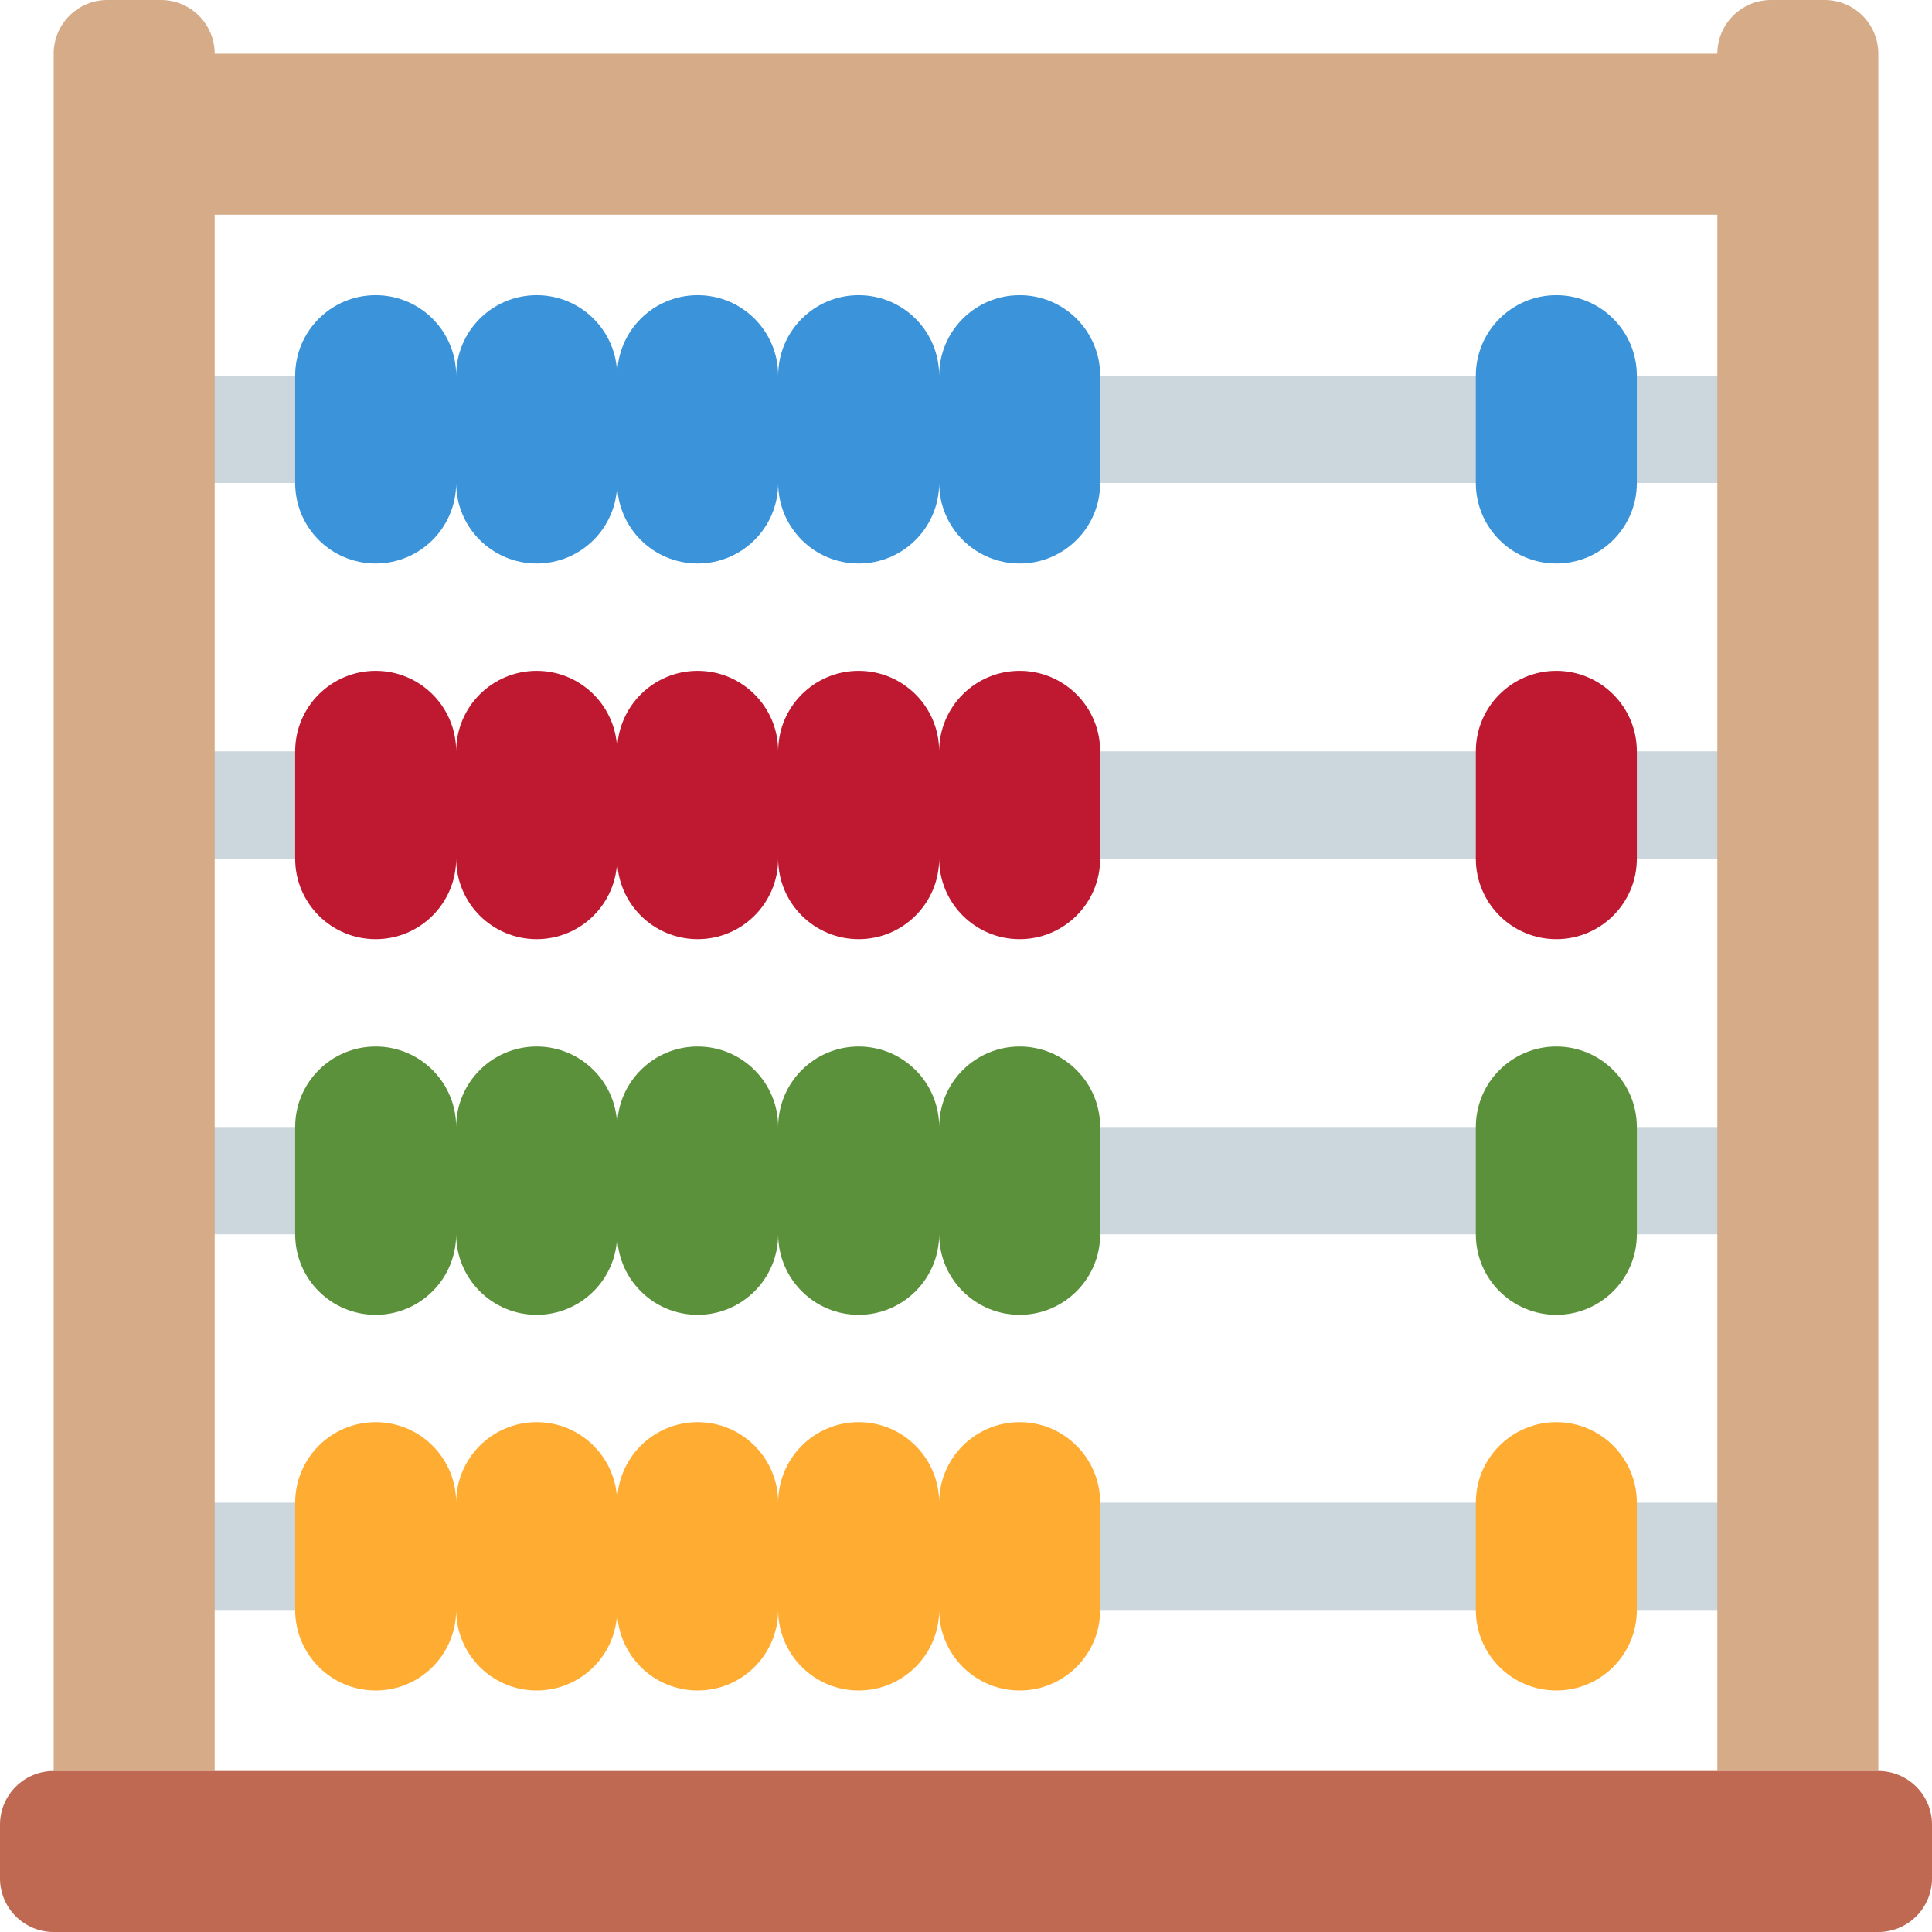
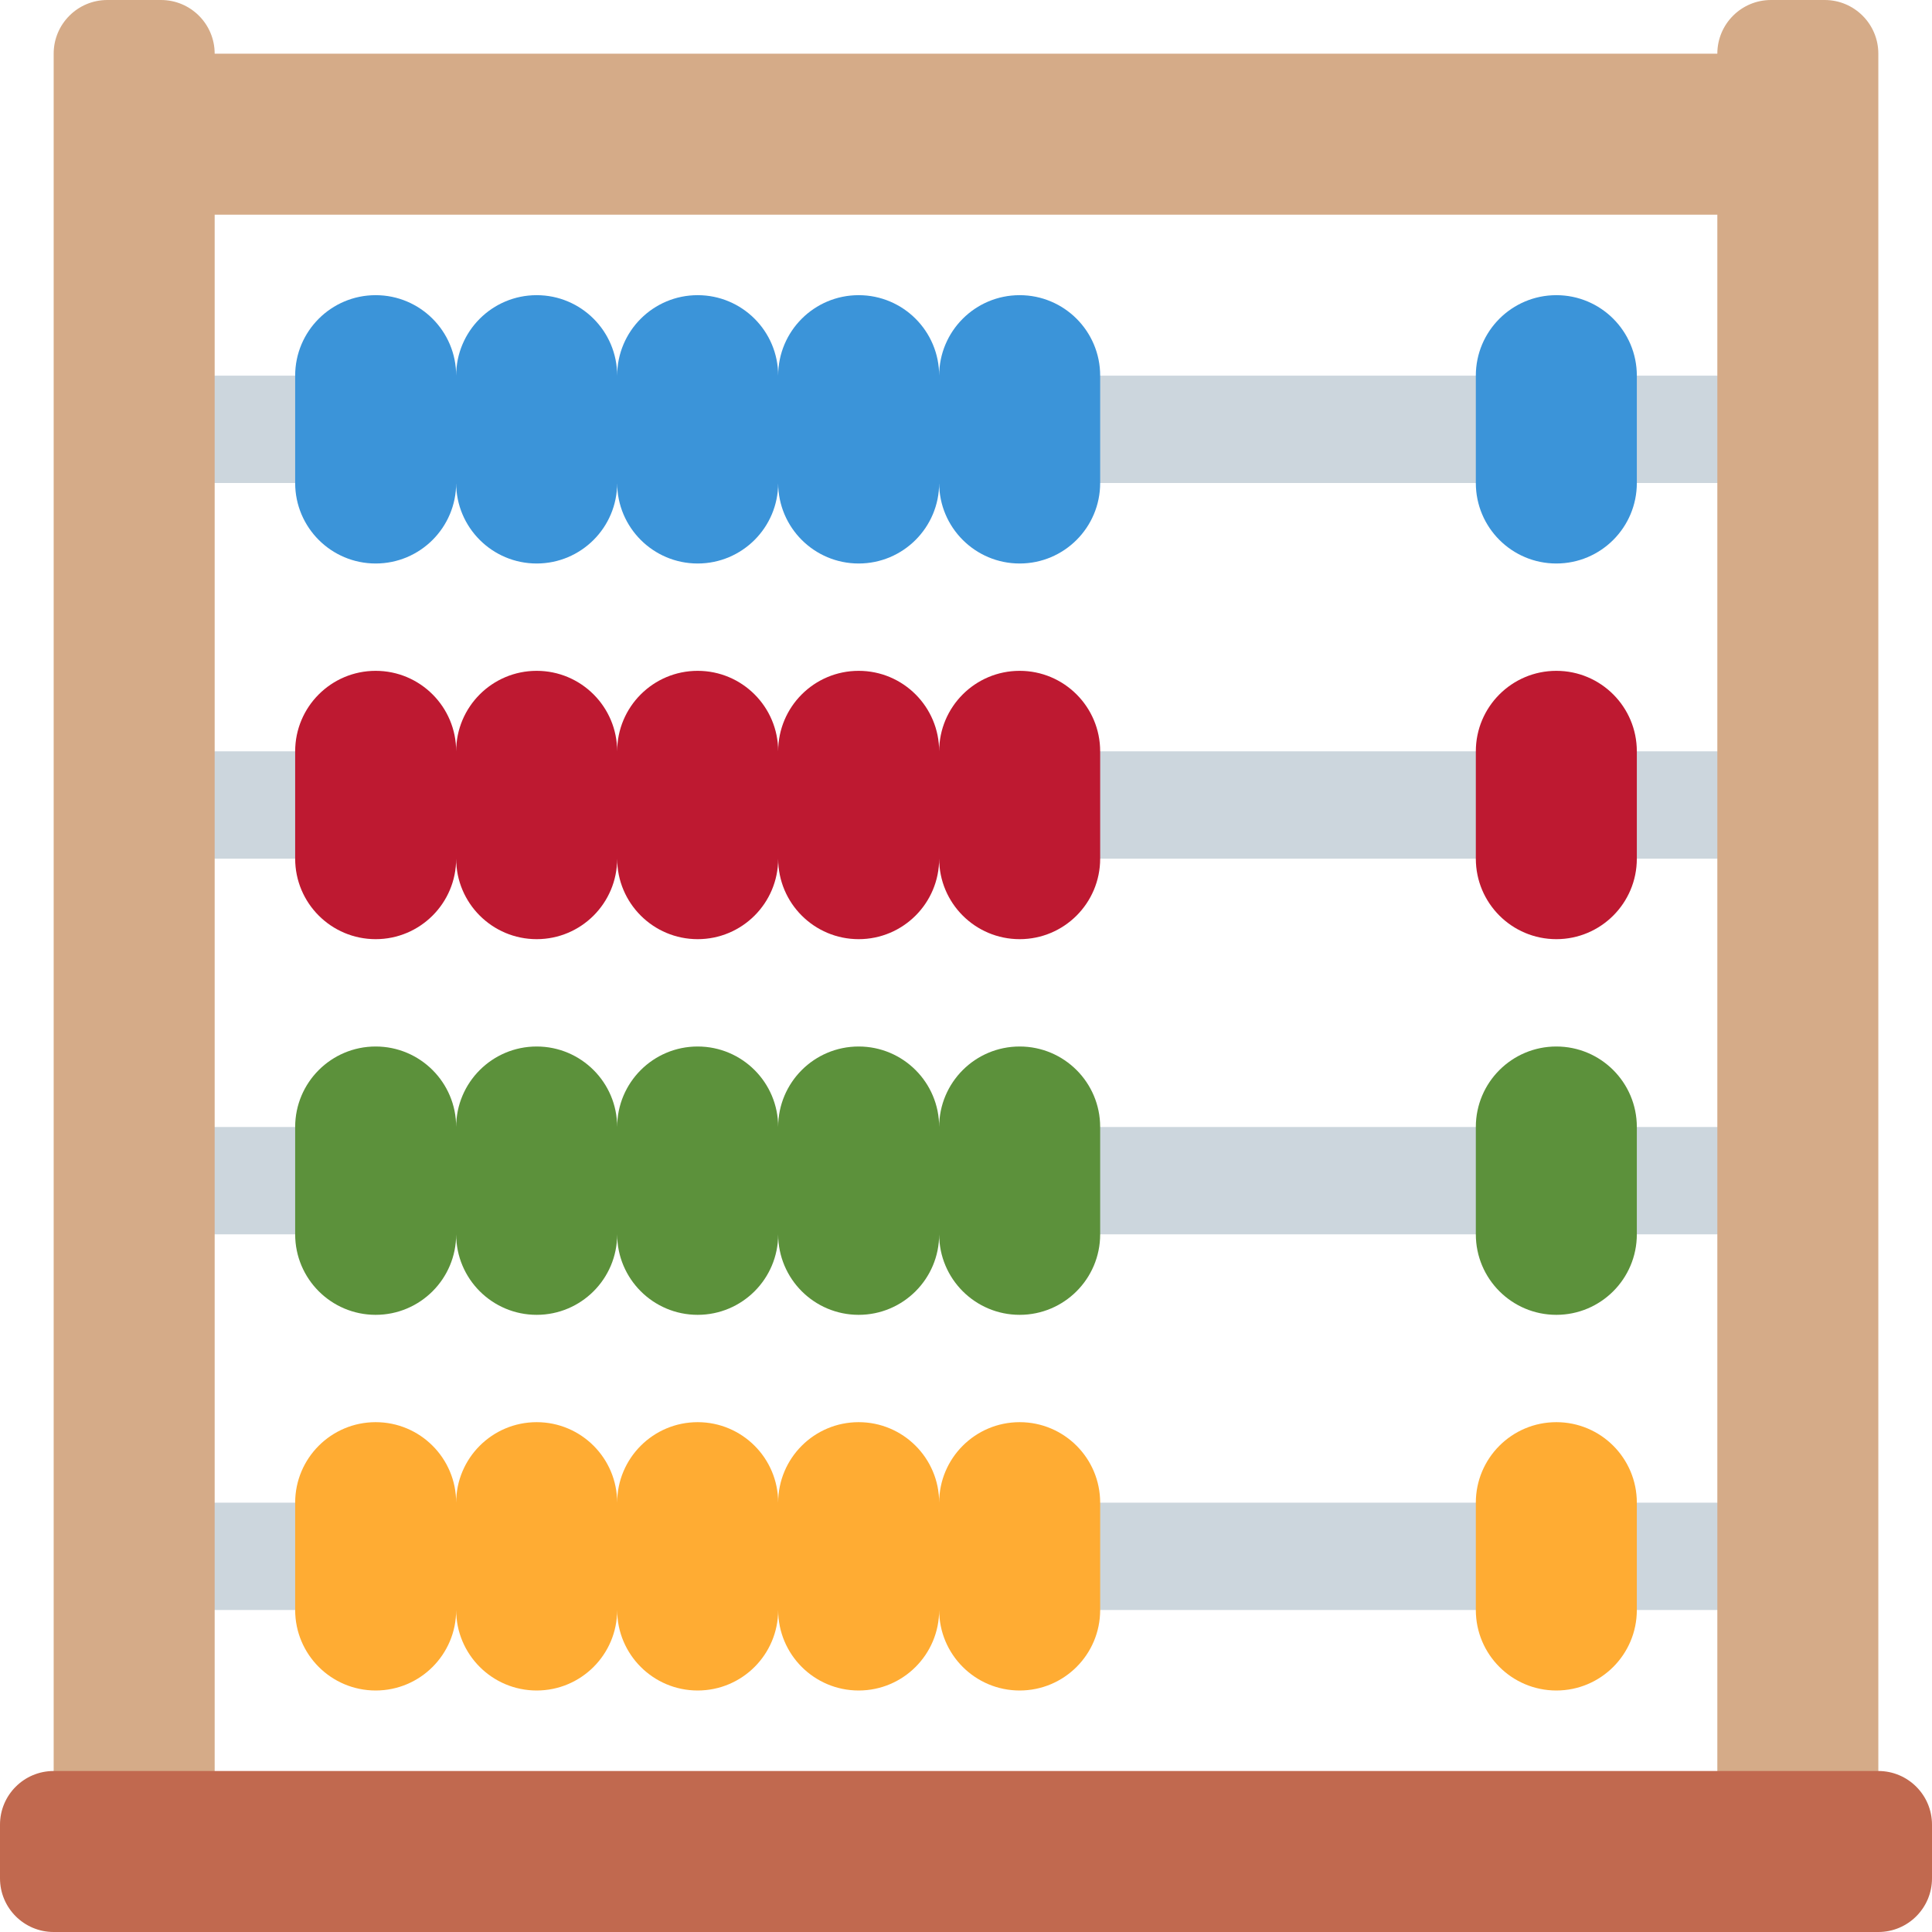
<svg xmlns="http://www.w3.org/2000/svg" viewBox="0 0 36 36">
-   <path fill="#CCD6DD" d="M3 16v-2h30v2zm0 7v-2h30v2zm0 7v-2h30v2zM3 9V7h30v2z" />
-   <path fill="#D5AB88" d="M35 33V1c0-.552-.448-1-1-1h-1c-.552 0-1 .448-1 1H4c0-.552-.448-1-1-1H2c-.552 0-1 .448-1 1v32h34zM4 4h28v29H4V4z" />
-   <path fill="#3B94D9" d="M19 5.5c-.829 0-1.5.671-1.5 1.5 0-.829-.671-1.5-1.5-1.5s-1.5.671-1.5 1.5c0-.829-.671-1.5-1.5-1.5s-1.5.671-1.5 1.5c0-.829-.671-1.5-1.5-1.5S8.5 6.171 8.5 7c0-.829-.671-1.5-1.5-1.5S5.5 6.171 5.5 7v2c0 .829.671 1.5 1.5 1.5S8.5 9.829 8.5 9c0 .829.671 1.5 1.5 1.5s1.5-.671 1.5-1.5c0 .829.671 1.5 1.5 1.5s1.5-.671 1.5-1.5c0 .829.671 1.5 1.5 1.5s1.5-.671 1.5-1.5c0 .829.671 1.5 1.5 1.5.828 0 1.5-.671 1.5-1.5V7c0-.829-.672-1.5-1.5-1.5z" />
-   <path fill="#BE1931" d="M19 12.5c-.829 0-1.5.671-1.5 1.5 0-.829-.671-1.5-1.5-1.5s-1.5.671-1.5 1.5c0-.829-.671-1.5-1.5-1.5s-1.5.671-1.5 1.5c0-.829-.671-1.5-1.5-1.5s-1.5.671-1.5 1.5c0-.829-.671-1.5-1.5-1.5s-1.5.671-1.5 1.5v2c0 .829.671 1.5 1.5 1.5s1.5-.671 1.5-1.5c0 .829.671 1.5 1.5 1.5s1.5-.671 1.5-1.5c0 .829.671 1.5 1.5 1.5s1.5-.671 1.5-1.5c0 .829.671 1.5 1.5 1.5s1.5-.671 1.5-1.5c0 .829.671 1.5 1.5 1.5.828 0 1.5-.671 1.5-1.5v-2c0-.829-.672-1.5-1.5-1.5z" />
-   <path fill="#5C913B" d="M19 19.5c-.829 0-1.5.672-1.5 1.5 0-.828-.671-1.5-1.5-1.5s-1.5.672-1.5 1.5c0-.828-.671-1.5-1.5-1.5s-1.5.672-1.5 1.5c0-.828-.671-1.5-1.5-1.5s-1.5.672-1.5 1.5c0-.828-.671-1.5-1.5-1.5s-1.5.672-1.5 1.5v2c0 .828.671 1.5 1.5 1.5s1.5-.672 1.5-1.5c0 .828.671 1.5 1.5 1.5s1.5-.672 1.5-1.5c0 .828.671 1.5 1.5 1.5s1.5-.672 1.5-1.5c0 .828.671 1.5 1.5 1.5s1.5-.672 1.5-1.5c0 .828.671 1.5 1.5 1.5.828 0 1.5-.672 1.5-1.5v-2c0-.828-.672-1.5-1.5-1.5z" />
-   <path fill="#FFAC33" d="M19 26.5c-.829 0-1.5.672-1.5 1.5 0-.828-.671-1.5-1.5-1.5s-1.5.672-1.5 1.5c0-.828-.671-1.5-1.5-1.5s-1.5.672-1.5 1.5c0-.828-.671-1.5-1.5-1.5s-1.5.672-1.5 1.5c0-.828-.671-1.5-1.5-1.5s-1.5.672-1.5 1.5v2c0 .828.671 1.5 1.5 1.5s1.5-.672 1.5-1.5c0 .828.671 1.5 1.5 1.5s1.5-.672 1.5-1.5c0 .828.671 1.5 1.5 1.5s1.5-.672 1.5-1.5c0 .828.671 1.5 1.5 1.5s1.5-.672 1.5-1.5c0 .828.671 1.5 1.5 1.5.828 0 1.5-.672 1.5-1.5v-2c0-.828-.672-1.5-1.5-1.5z" />
-   <path fill="#3B94D9" d="M29 10.5c-.828 0-1.5-.671-1.5-1.5V7c0-.829.672-1.5 1.5-1.5s1.5.671 1.5 1.5v2c0 .829-.672 1.5-1.5 1.5z" />
-   <path fill="#BE1931" d="M29 17.5c-.828 0-1.5-.671-1.5-1.5v-2c0-.829.672-1.5 1.5-1.5s1.5.671 1.5 1.5v2c0 .829-.672 1.5-1.5 1.5z" />
-   <path fill="#5C913B" d="M29 24.5c-.828 0-1.5-.672-1.5-1.5v-2c0-.828.672-1.5 1.5-1.5s1.5.672 1.5 1.5v2c0 .828-.672 1.5-1.5 1.5z" />
-   <path fill="#FFAC33" d="M29 31.5c-.828 0-1.5-.672-1.5-1.5v-2c0-.828.672-1.5 1.5-1.5s1.5.672 1.5 1.5v2c0 .828-.672 1.5-1.5 1.5z" />
-   <path fill="#BF6952" d="M35 33H1c-.552 0-1 .448-1 1v1c0 .552.448 1 1 1h34c.552 0 1-.448 1-1v-1c0-.552-.448-1-1-1z" />
+   <path fill="#CCD6DD" d="M 3,9 v-2 h30 v2 h-30 Z" />
+   <path fill="#CCD6DD" d="M 3,16 v-2 h30 v2 h-30 Z" />
+   <path fill="#CCD6DD" d="M 3,23 v-2 h30 v2 h-30 Z" />
+   <path fill="#CCD6DD" d="M 3,30 v-2 h30 v2 h-30 Z" />
+   <path fill="#D5AB88" d="M 1,34 v-33 a 1,1 0 01 1,-1 h1 a 1,1 0 01 1,1 h28 a 1,1 0 01 1,-1 h1 a 1,1 0 01 1,1 v33 h-3 v-30 h-28 v30 h-3 Z" />
+   <path fill="#c1694f" d="M 35,33 a 1,1 0 01 1,1 v1 a 1,1 0 01 -1,1 h-34 a 1,1 0 01 -1,-1 v-1 a 1,1 0 01 1,-1 h34 Z" />
+   <path fill="#3B94D9" d="M 19,5.5 a 1.5,1.5 0 01 1.5,1.5 v2 a 1.5,1.5 0 01 -1.5,1.5 a 1.5,1.5 0 01 -1.5,-1.5 a 1.5,1.5 0 01 -1.5,1.5 a 1.5,1.5 0 01 -1.5,-1.5 a 1.5,1.5 0 01 -1.5,1.5 a 1.5,1.5 0 01 -1.5,-1.5 a 1.5,1.5 0 01 -1.5,1.5 a 1.5,1.5 0 01 -1.5,-1.5 a 1.5,1.5 0 01 -1.5,1.5 a 1.5,1.5 0 01 -1.5,-1.5 v-2 a 1.5,1.5 0 01 1.5,-1.5 a 1.5,1.5 0 01 1.5,1.5 a 1.5,1.5 0 01 1.5,-1.5 a 1.5,1.5 0 01 1.5,1.5 a 1.5,1.5 0 01 1.5,-1.5 a 1.5,1.5 0 01 1.5,1.5 a 1.5,1.5 0 01 1.5,-1.5 a 1.5,1.5 0 01 1.5,1.5 a 1.5,1.5 0 01 1.5,-1.5 Z" />
+   <path fill="#3B94D9" d="M 29,10.5 a 1.5,1.5 0 01 -1.5,-1.5 v-2 a 1.5,1.5 0 01 1.5,-1.5 a 1.5,1.5 0 01 1.5,1.5 v2 a 1.5,1.5 0 01 -1.5,1.5 Z" />
+   <path fill="#BE1931" d="M 19,12.5 a 1.5,1.5 0 01 1.5,1.5 v2 a 1.5,1.5 0 01 -1.5,1.5 a 1.5,1.5 0 01 -1.5,-1.5 a 1.5,1.5 0 01 -1.5,1.5 a 1.5,1.5 0 01 -1.5,-1.5 a 1.5,1.5 0 01 -1.5,1.5 a 1.5,1.5 0 01 -1.5,-1.5 a 1.5,1.5 0 01 -1.5,1.5 a 1.5,1.5 0 01 -1.5,-1.5 a 1.5,1.5 0 01 -1.5,1.5 a 1.5,1.5 0 01 -1.5,-1.5 v-2 a 1.5,1.5 0 01 1.5,-1.5 a 1.5,1.5 0 01 1.5,1.5 a 1.5,1.5 0 01 1.5,-1.5 a 1.5,1.5 0 01 1.5,1.5 a 1.5,1.5 0 01 1.5,-1.5 a 1.5,1.5 0 01 1.5,1.5 a 1.5,1.5 0 01 1.5,-1.5 a 1.5,1.5 0 01 1.5,1.5 a 1.5,1.5 0 01 1.5,-1.5 Z" />
+   <path fill="#BE1931" d="M 29,17.5 a 1.5,1.5 0 01 -1.5,-1.5 v-2 a 1.5,1.5 0 01 1.5,-1.5 a 1.5,1.5 0 01 1.5,1.5 v2 a 1.5,1.5 0 01 -1.5,1.5 Z" />
+   <path fill="#5C913B" d="M 19,19.5 a 1.5,1.5 0 01 1.5,1.5 v2 a 1.5,1.5 0 01 -1.5,1.5 a 1.5,1.5 0 01 -1.5,-1.5 a 1.5,1.5 0 01 -1.5,1.5 a 1.5,1.5 0 01 -1.5,-1.5 a 1.5,1.5 0 01 -1.5,1.5 a 1.5,1.5 0 01 -1.5,-1.5 a 1.5,1.5 0 01 -1.5,1.5 a 1.5,1.5 0 01 -1.5,-1.5 a 1.5,1.5 0 01 -1.5,1.5 a 1.5,1.5 0 01 -1.5,-1.5 v-2 a 1.5,1.5 0 01 1.5,-1.5 a 1.5,1.5 0 01 1.5,1.5 a 1.5,1.5 0 01 1.5,-1.5 a 1.5,1.5 0 01 1.5,1.5 a 1.5,1.5 0 01 1.5,-1.5 a 1.5,1.5 0 01 1.5,1.5 a 1.5,1.5 0 01 1.5,-1.5 a 1.5,1.5 0 01 1.5,1.5 a 1.5,1.5 0 01 1.5,-1.5 Z" />
+   <path fill="#5C913B" d="M 29,24.5 a 1.5,1.5 0 01 -1.5,-1.5 v-2 a 1.5,1.5 0 01 1.5,-1.5 a 1.5,1.5 0 01 1.5,1.5 v2 a 1.5,1.5 0 01 -1.5,1.5 Z" />
+   <path fill="#FFAC33" d="M 19,26.5 a 1.5,1.5 0 01 1.5,1.5 v2 a 1.5,1.5 0 01 -1.5,1.5 a 1.5,1.5 0 01 -1.5,-1.5 a 1.5,1.5 0 01 -1.5,1.5 a 1.5,1.5 0 01 -1.5,-1.5 a 1.5,1.5 0 01 -1.5,1.5 a 1.5,1.5 0 01 -1.5,-1.5 a 1.5,1.5 0 01 -1.5,1.5 a 1.5,1.5 0 01 -1.5,-1.5 a 1.5,1.5 0 01 -1.5,1.5 a 1.5,1.5 0 01 -1.5,-1.5 v-2 a 1.5,1.5 0 01 1.5,-1.5 a 1.5,1.5 0 01 1.5,1.5 a 1.5,1.5 0 01 1.5,-1.5 a 1.5,1.5 0 01 1.5,1.5 a 1.5,1.5 0 01 1.5,-1.5 a 1.5,1.5 0 01 1.5,1.5 a 1.5,1.5 0 01 1.5,-1.5 a 1.5,1.5 0 01 1.5,1.5 a 1.5,1.5 0 01 1.5,-1.5 Z" />
+   <path fill="#FFAC33" d="M 29,31.5 a 1.5,1.5 0 01 -1.5,-1.5 v-2 a 1.5,1.5 0 01 1.5,-1.5 a 1.5,1.5 0 01 1.5,1.5 v2 a 1.5,1.5 0 01 -1.5,1.5 Z" />
</svg>
